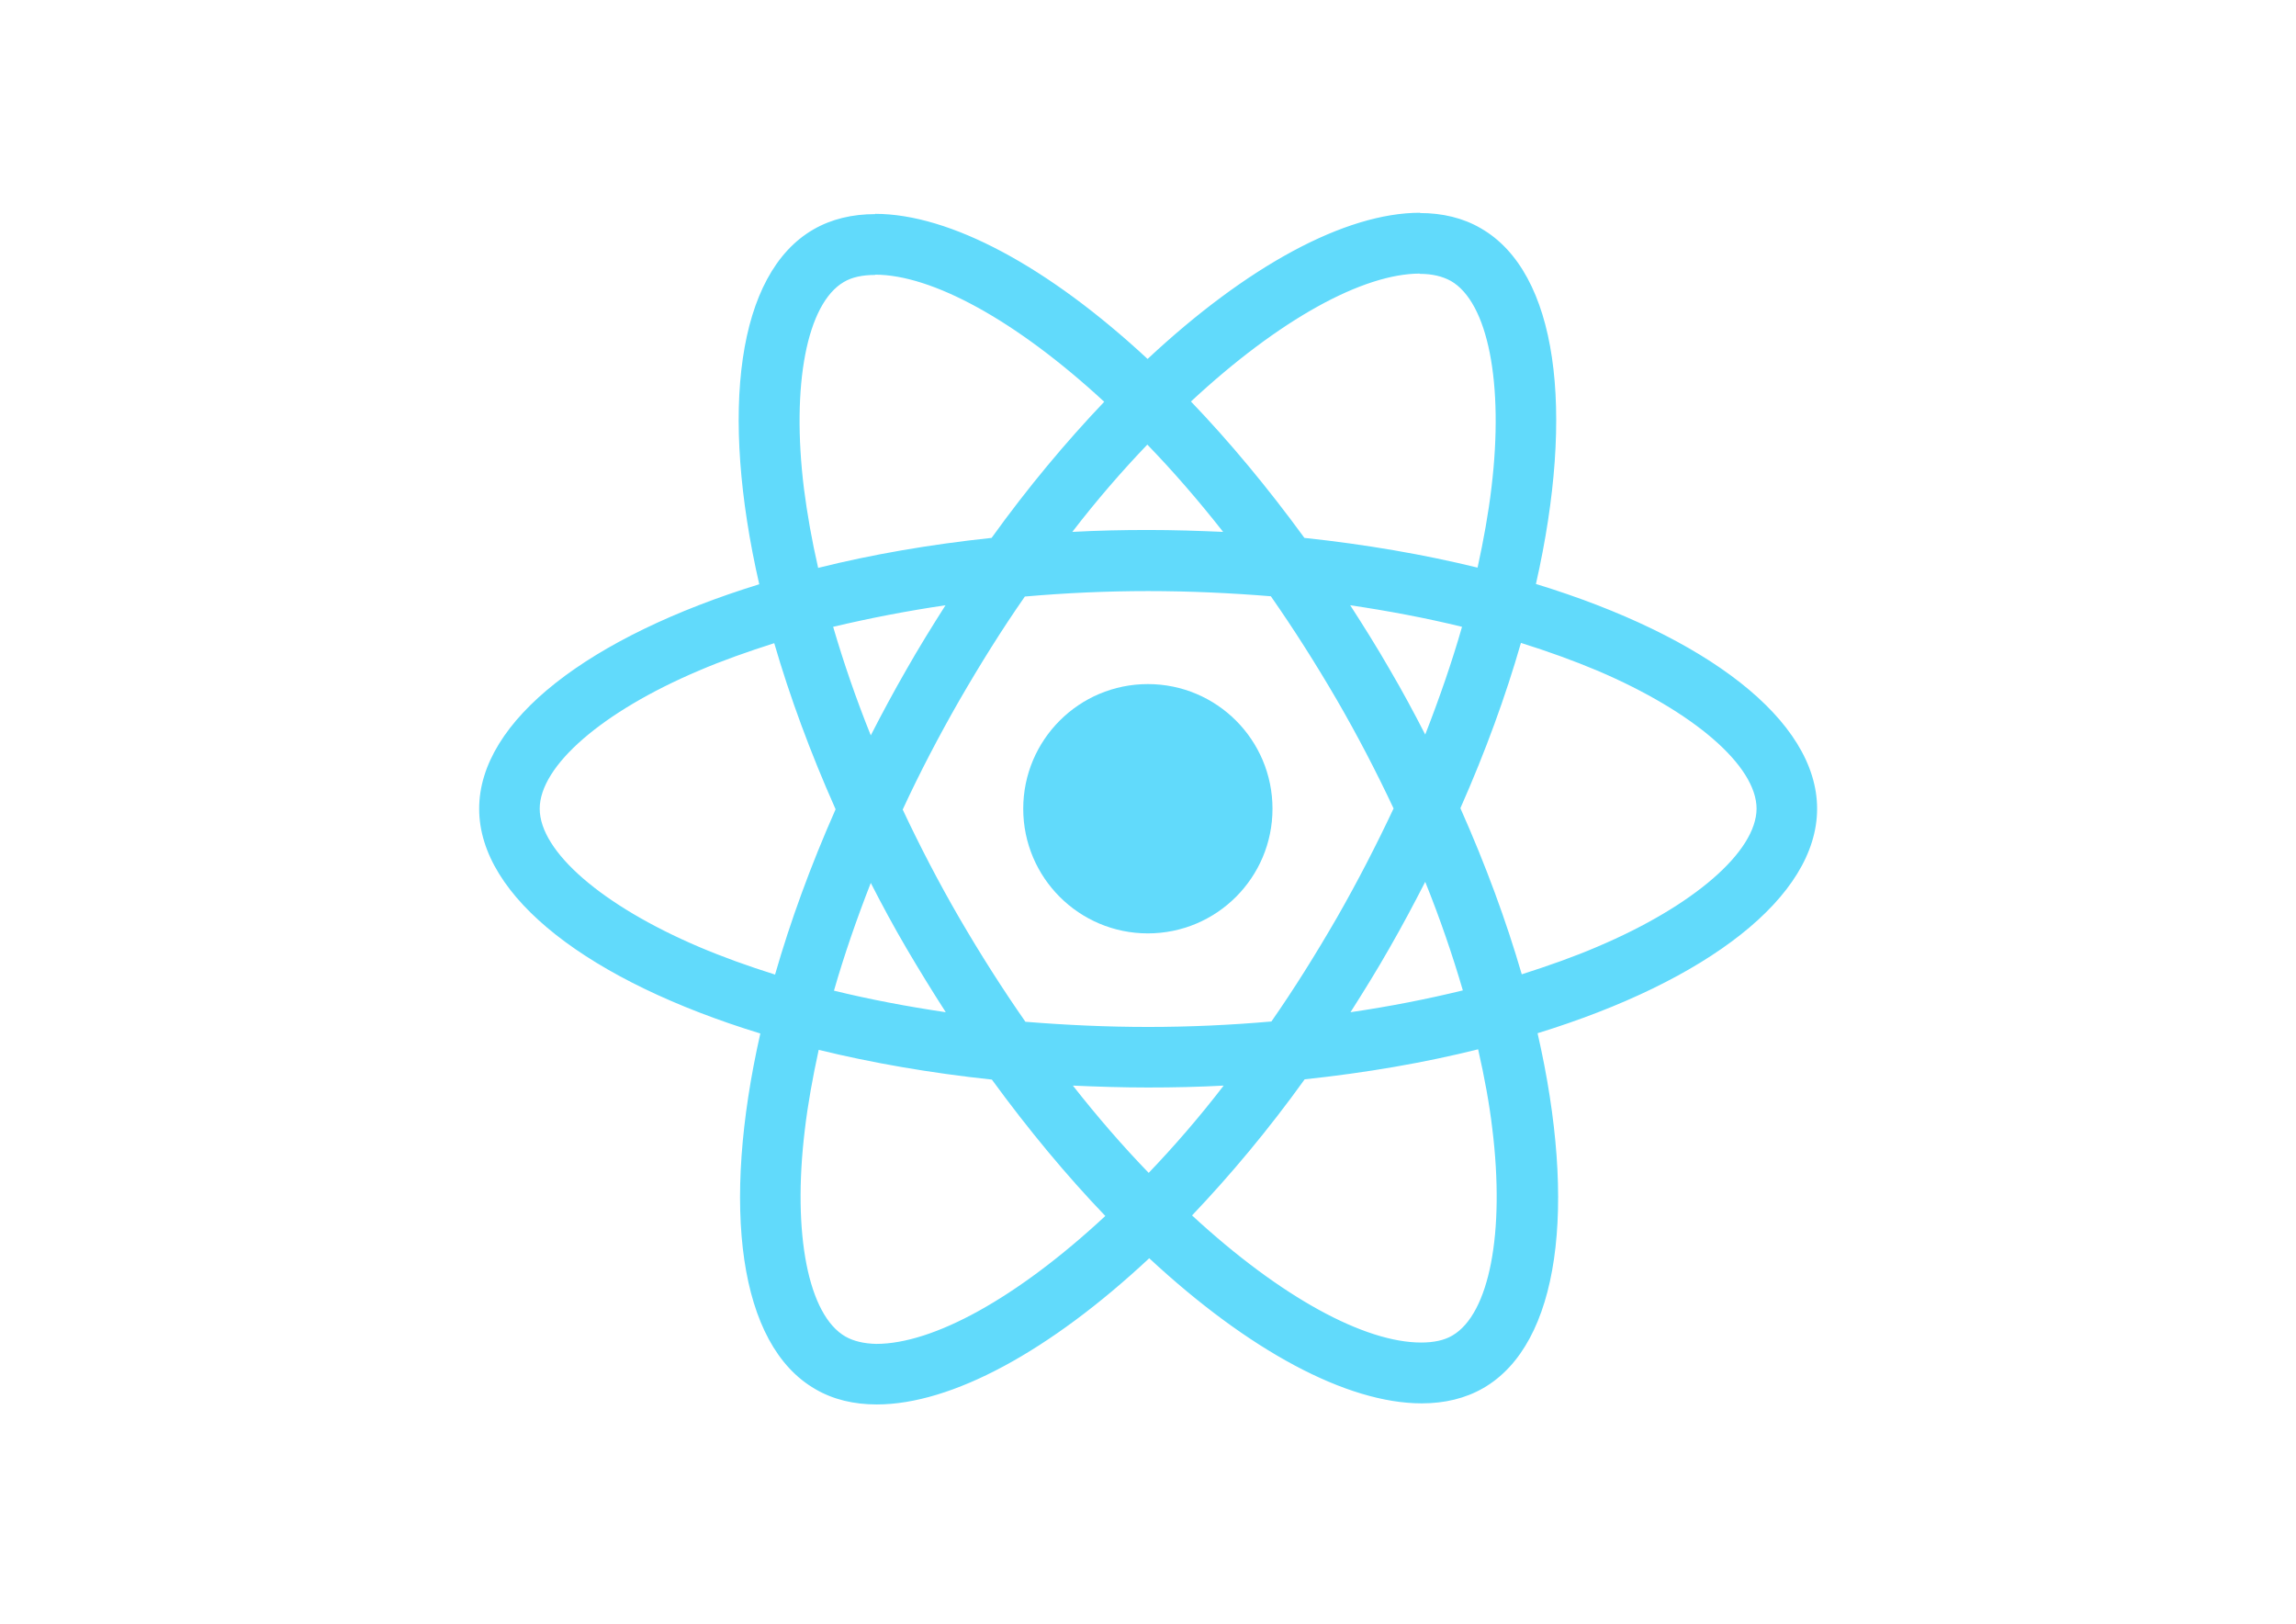
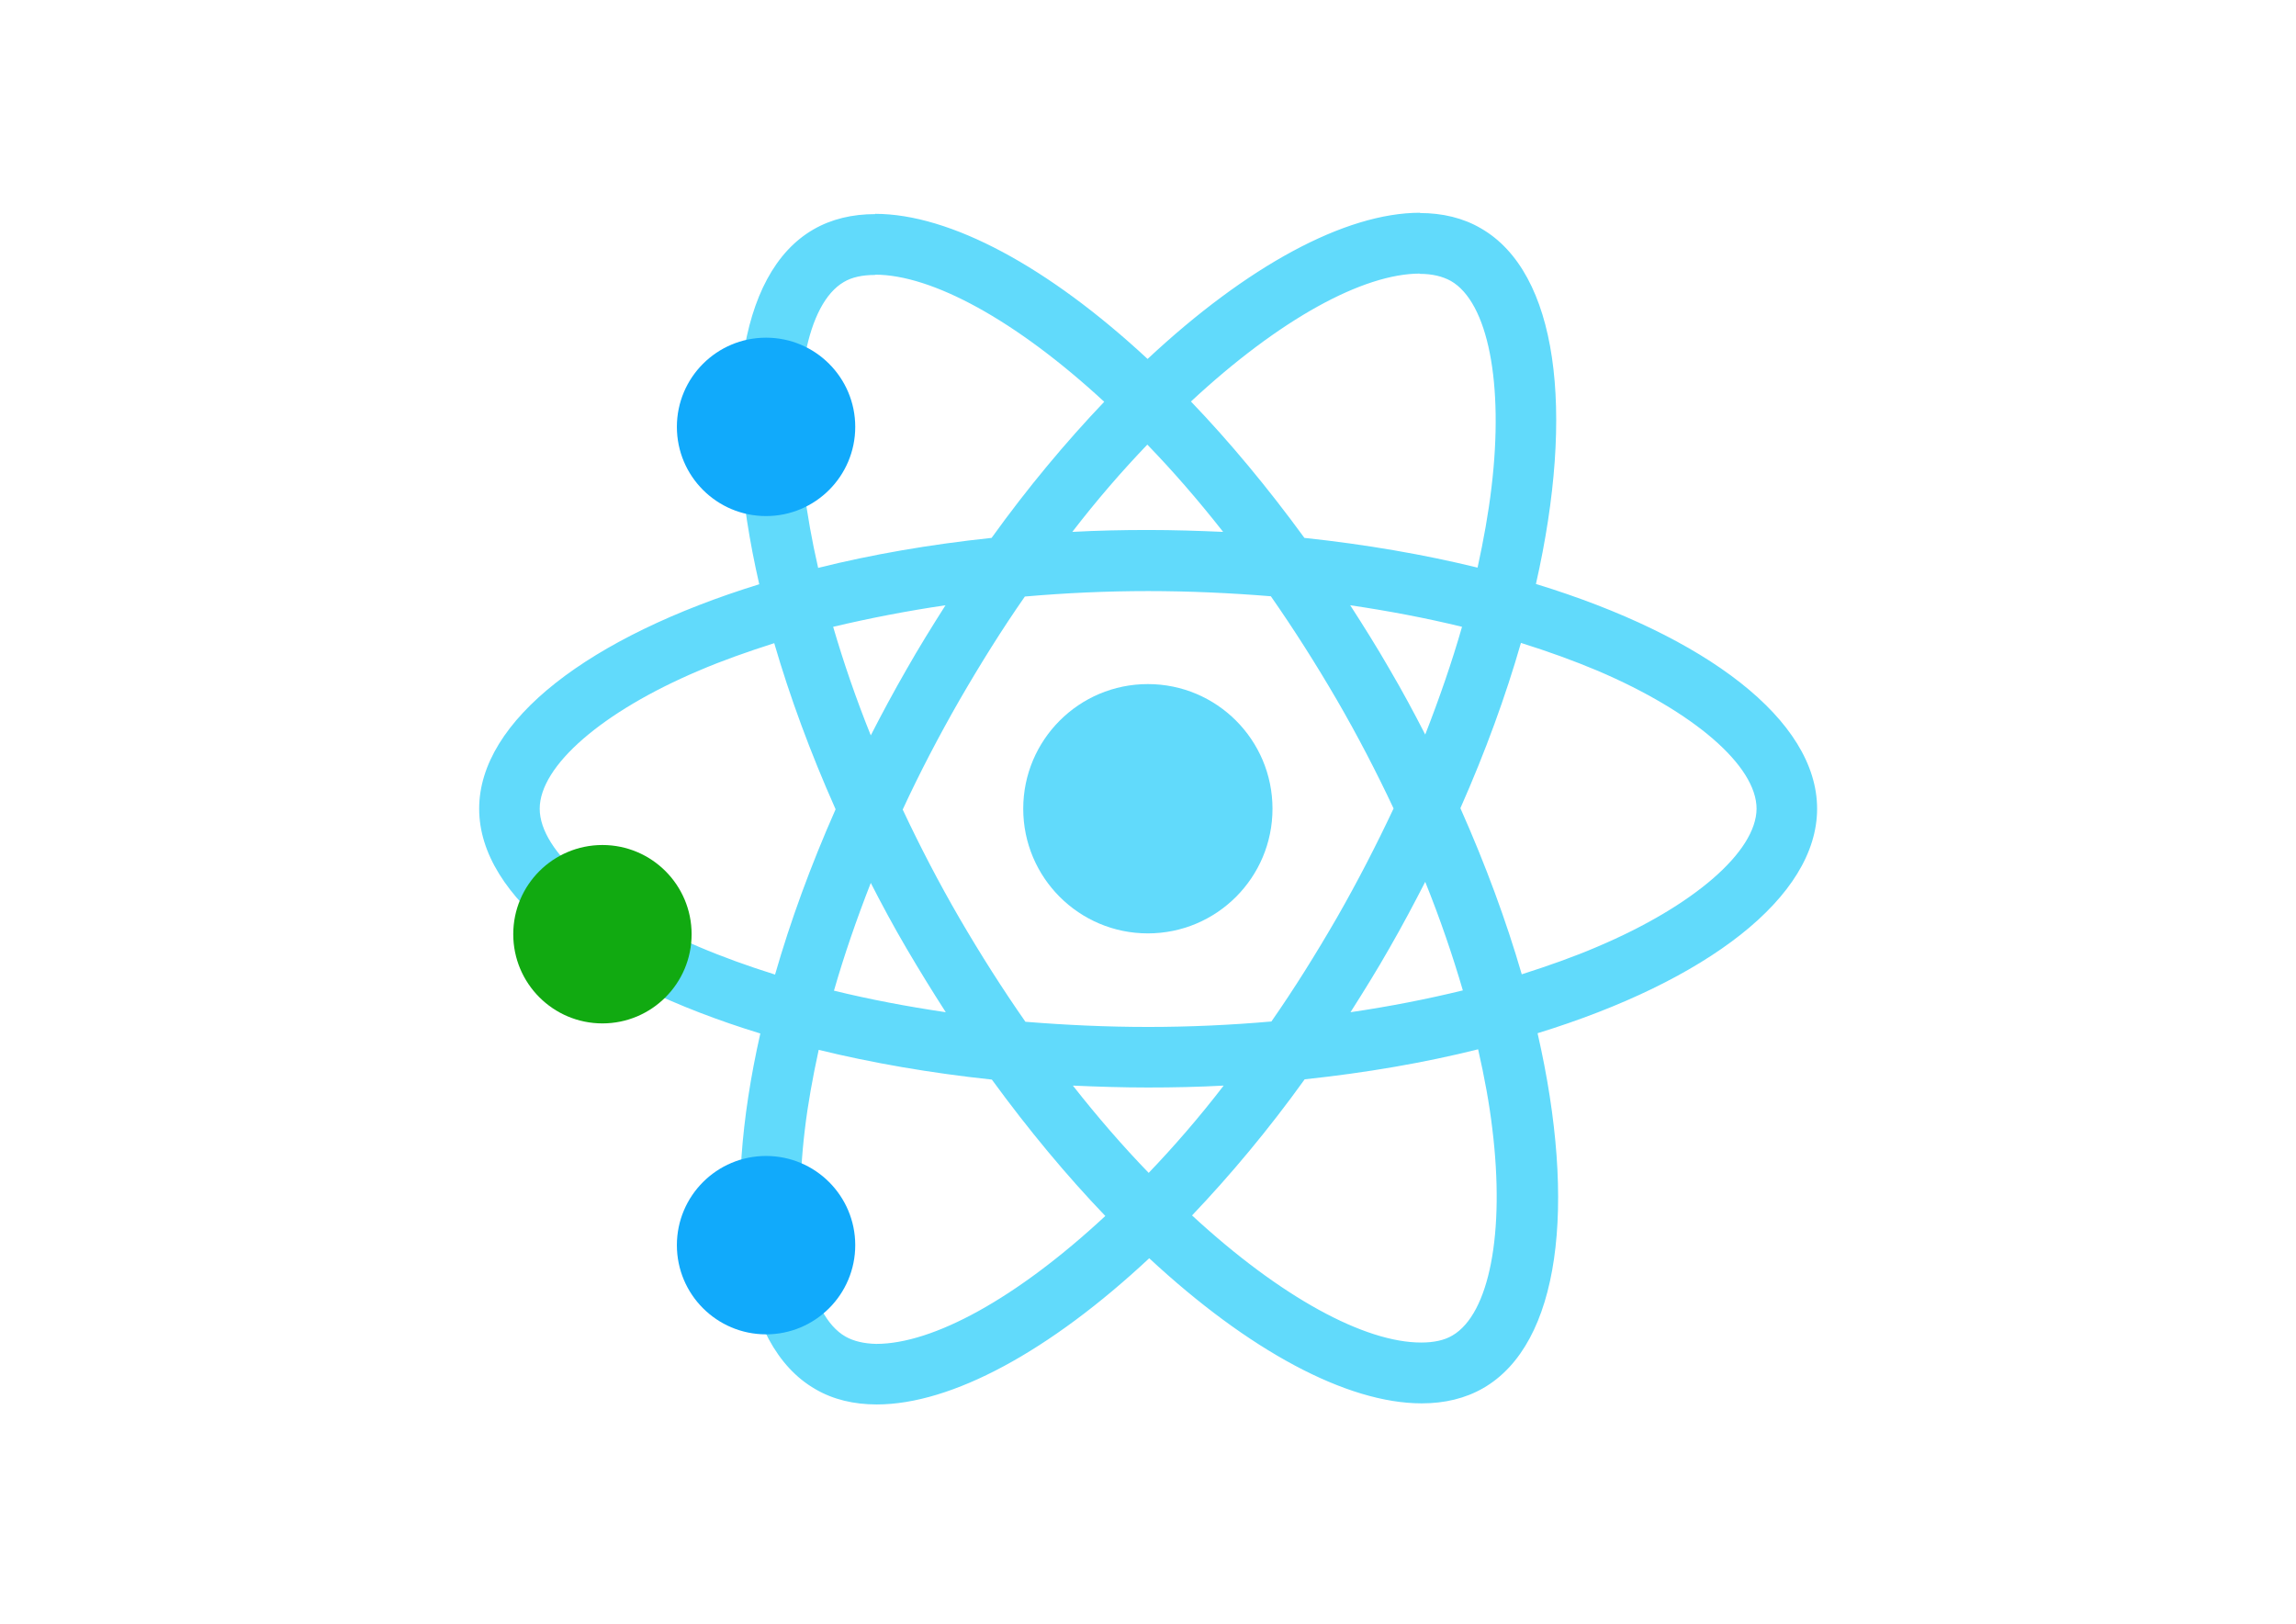
<svg xmlns="http://www.w3.org/2000/svg" viewBox="0 0 841.9 595.3">
  <g fill="#61DAFB">
    <path d="M666.3 296.5c0-32.5-40.7-63.3-103.1-82.4 14.4-63.6 8-114.2-20.2-130.4-6.5-3.8-14.1-5.6-22.4-5.6v22.3c4.6 0 8.3.9 11.4 2.6 13.6 7.8 19.5 37.5 14.9 75.7-1.1 9.4-2.9 19.3-5.1 29.4-19.6-4.8-41-8.5-63.5-10.9-13.5-18.5-27.5-35.3-41.6-50 32.6-30.3 63.2-46.9 84-46.9V78c-27.5 0-63.5 19.6-99.9 53.6-36.4-33.8-72.4-53.2-99.9-53.2v22.3c20.7 0 51.4 16.5 84 46.6-14 14.7-28 31.4-41.3 49.9-22.6 2.4-44 6.1-63.6 11-2.3-10-4-19.7-5.2-29-4.7-38.2 1.1-67.9 14.6-75.8 3-1.8 6.9-2.6 11.5-2.6V78.5c-8.4 0-16 1.8-22.6 5.6-28.1 16.2-34.4 66.7-19.9 130.1-62.2 19.2-102.7 49.9-102.7 82.3 0 32.5 40.7 63.3 103.1 82.4-14.4 63.6-8 114.2 20.2 130.4 6.5 3.8 14.1 5.6 22.5 5.6 27.5 0 63.5-19.6 99.9-53.6 36.4 33.8 72.4 53.2 99.9 53.2 8.4 0 16-1.8 22.6-5.6 28.1-16.2 34.4-66.7 19.9-130.1 62-19.1 102.5-49.9 102.5-82.3zm-130.2-66.7c-3.7 12.9-8.3 26.2-13.5 39.5-4.1-8-8.4-16-13.1-24-4.6-8-9.5-15.8-14.4-23.4 14.2 2.1 27.9 4.7 41 7.9zm-45.8 106.5c-7.8 13.5-15.8 26.3-24.1 38.2-14.9 1.3-30 2-45.2 2-15.1 0-30.2-.7-45-1.9-8.3-11.9-16.4-24.6-24.2-38-7.6-13.1-14.5-26.4-20.8-39.8 6.2-13.4 13.2-26.8 20.7-39.9 7.8-13.5 15.8-26.3 24.1-38.2 14.9-1.3 30-2 45.2-2 15.1 0 30.2.7 45 1.9 8.3 11.9 16.4 24.6 24.2 38 7.6 13.1 14.5 26.4 20.8 39.8-6.3 13.4-13.2 26.8-20.7 39.9zm32.3-13c5.4 13.4 10 26.8 13.8 39.8-13.1 3.2-26.9 5.9-41.2 8 4.9-7.7 9.8-15.6 14.4-23.7 4.6-8 8.9-16.1 13-24.1zM421.2 430c-9.3-9.6-18.6-20.3-27.8-32 9 .4 18.2.7 27.5.7 9.4 0 18.7-.2 27.8-.7-9 11.7-18.3 22.4-27.5 32zm-74.4-58.9c-14.2-2.1-27.9-4.7-41-7.9 3.7-12.9 8.3-26.2 13.5-39.5 4.1 8 8.4 16 13.1 24 4.7 8 9.5 15.8 14.4 23.4zM420.7 163c9.3 9.6 18.6 20.3 27.8 32-9-.4-18.2-.7-27.5-.7-9.4 0-18.7.2-27.8.7 9-11.7 18.3-22.4 27.5-32zm-74 58.9c-4.9 7.7-9.8 15.6-14.4 23.7-4.6 8-8.9 16-13 24-5.4-13.4-10-26.8-13.8-39.8 13.1-3.1 26.9-5.8 41.2-7.9zm-90.5 125.2c-35.4-15.1-58.3-34.9-58.3-50.6 0-15.7 22.9-35.6 58.3-50.6 8.6-3.7 18-7 27.7-10.1 5.7 19.6 13.2 40 22.5 60.9-9.2 20.8-16.6 41.1-22.2 60.6-9.9-3.1-19.3-6.5-28-10.2zM310 490c-13.6-7.8-19.5-37.5-14.9-75.7 1.1-9.4 2.9-19.3 5.1-29.4 19.6 4.8 41 8.5 63.5 10.9 13.5 18.5 27.5 35.3 41.6 50-32.6 30.3-63.2 46.9-84 46.9-4.5-.1-8.3-1-11.3-2.7zm237.2-76.2c4.7 38.2-1.1 67.9-14.6 75.8-3 1.8-6.9 2.6-11.5 2.6-20.7 0-51.4-16.5-84-46.6 14-14.7 28-31.4 41.3-49.9 22.6-2.4 44-6.1 63.6-11 2.3 10.1 4.1 19.8 5.2 29.1zm38.5-66.7c-8.6 3.7-18 7-27.7 10.1-5.7-19.6-13.2-40-22.5-60.9 9.2-20.8 16.6-41.1 22.2-60.6 9.9 3.1 19.3 6.5 28.1 10.2 35.4 15.1 58.3 34.9 58.3 50.6-.1 15.7-23 35.6-58.4 50.6zM320.8 78.4z" />
    <circle cx="420.9" cy="296.5" r="45.7" />
+     <circle fill="#11AAFB" cx="280.9" cy="156.5" r="32.7" />
+     <circle fill="#11AAFB" cx="280.9" cy="456.5" r="32.7" />
+     <circle fill="#11AA11" cx="220.9" cy="342.5" r="32.7" />
    <path d="M520.5 78.1z" />
  </g>
</svg>
